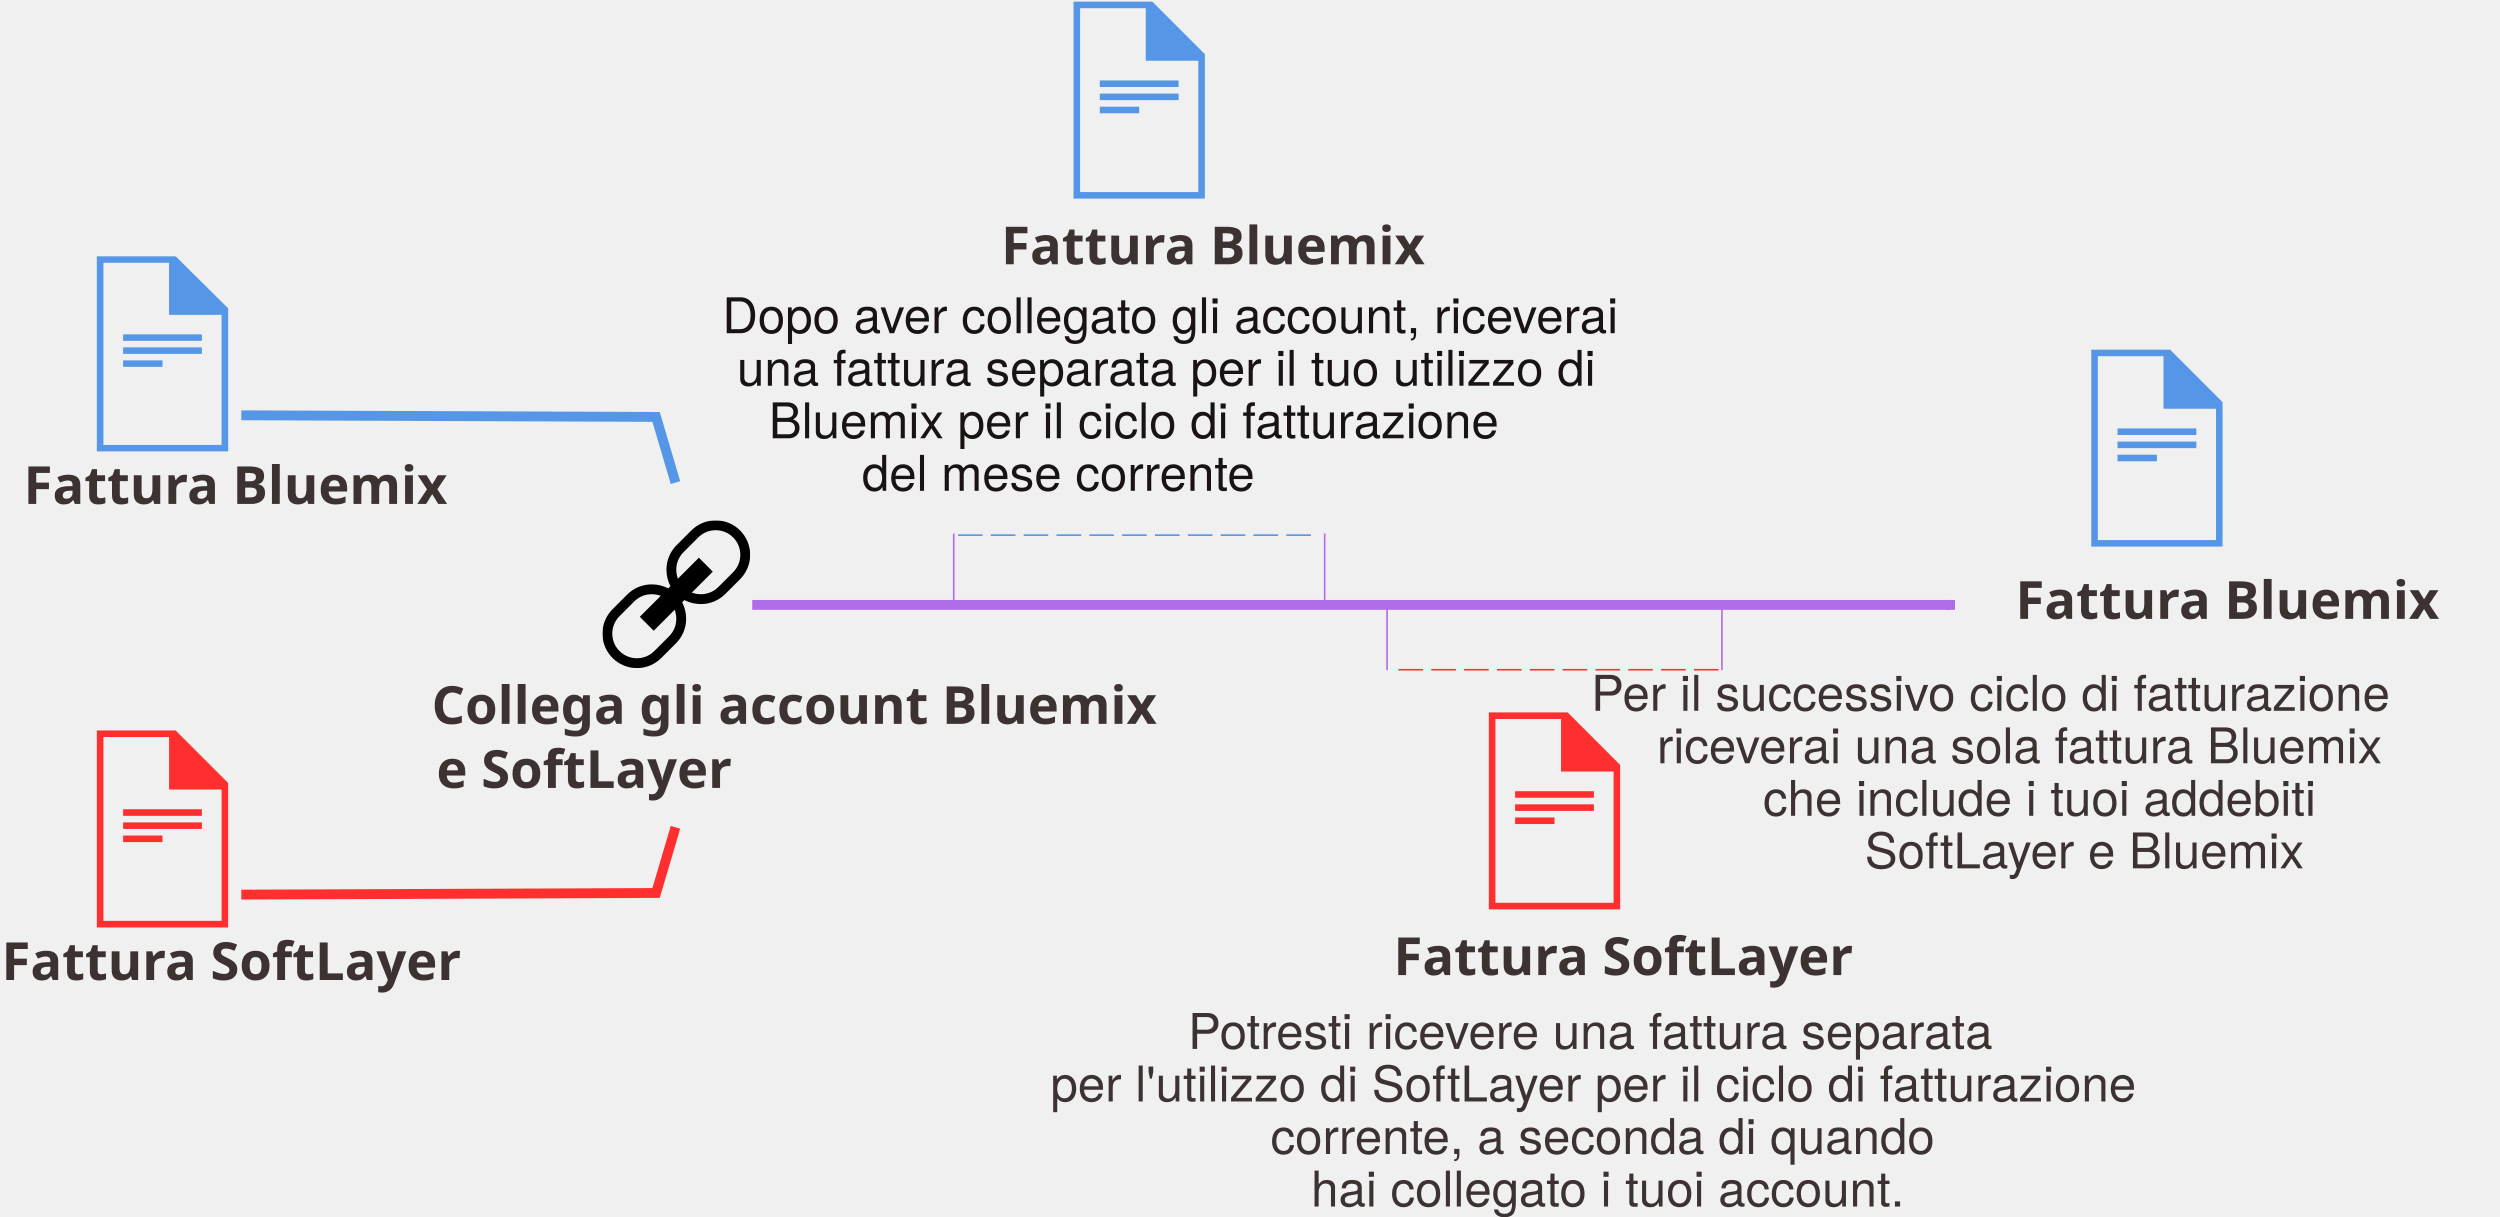
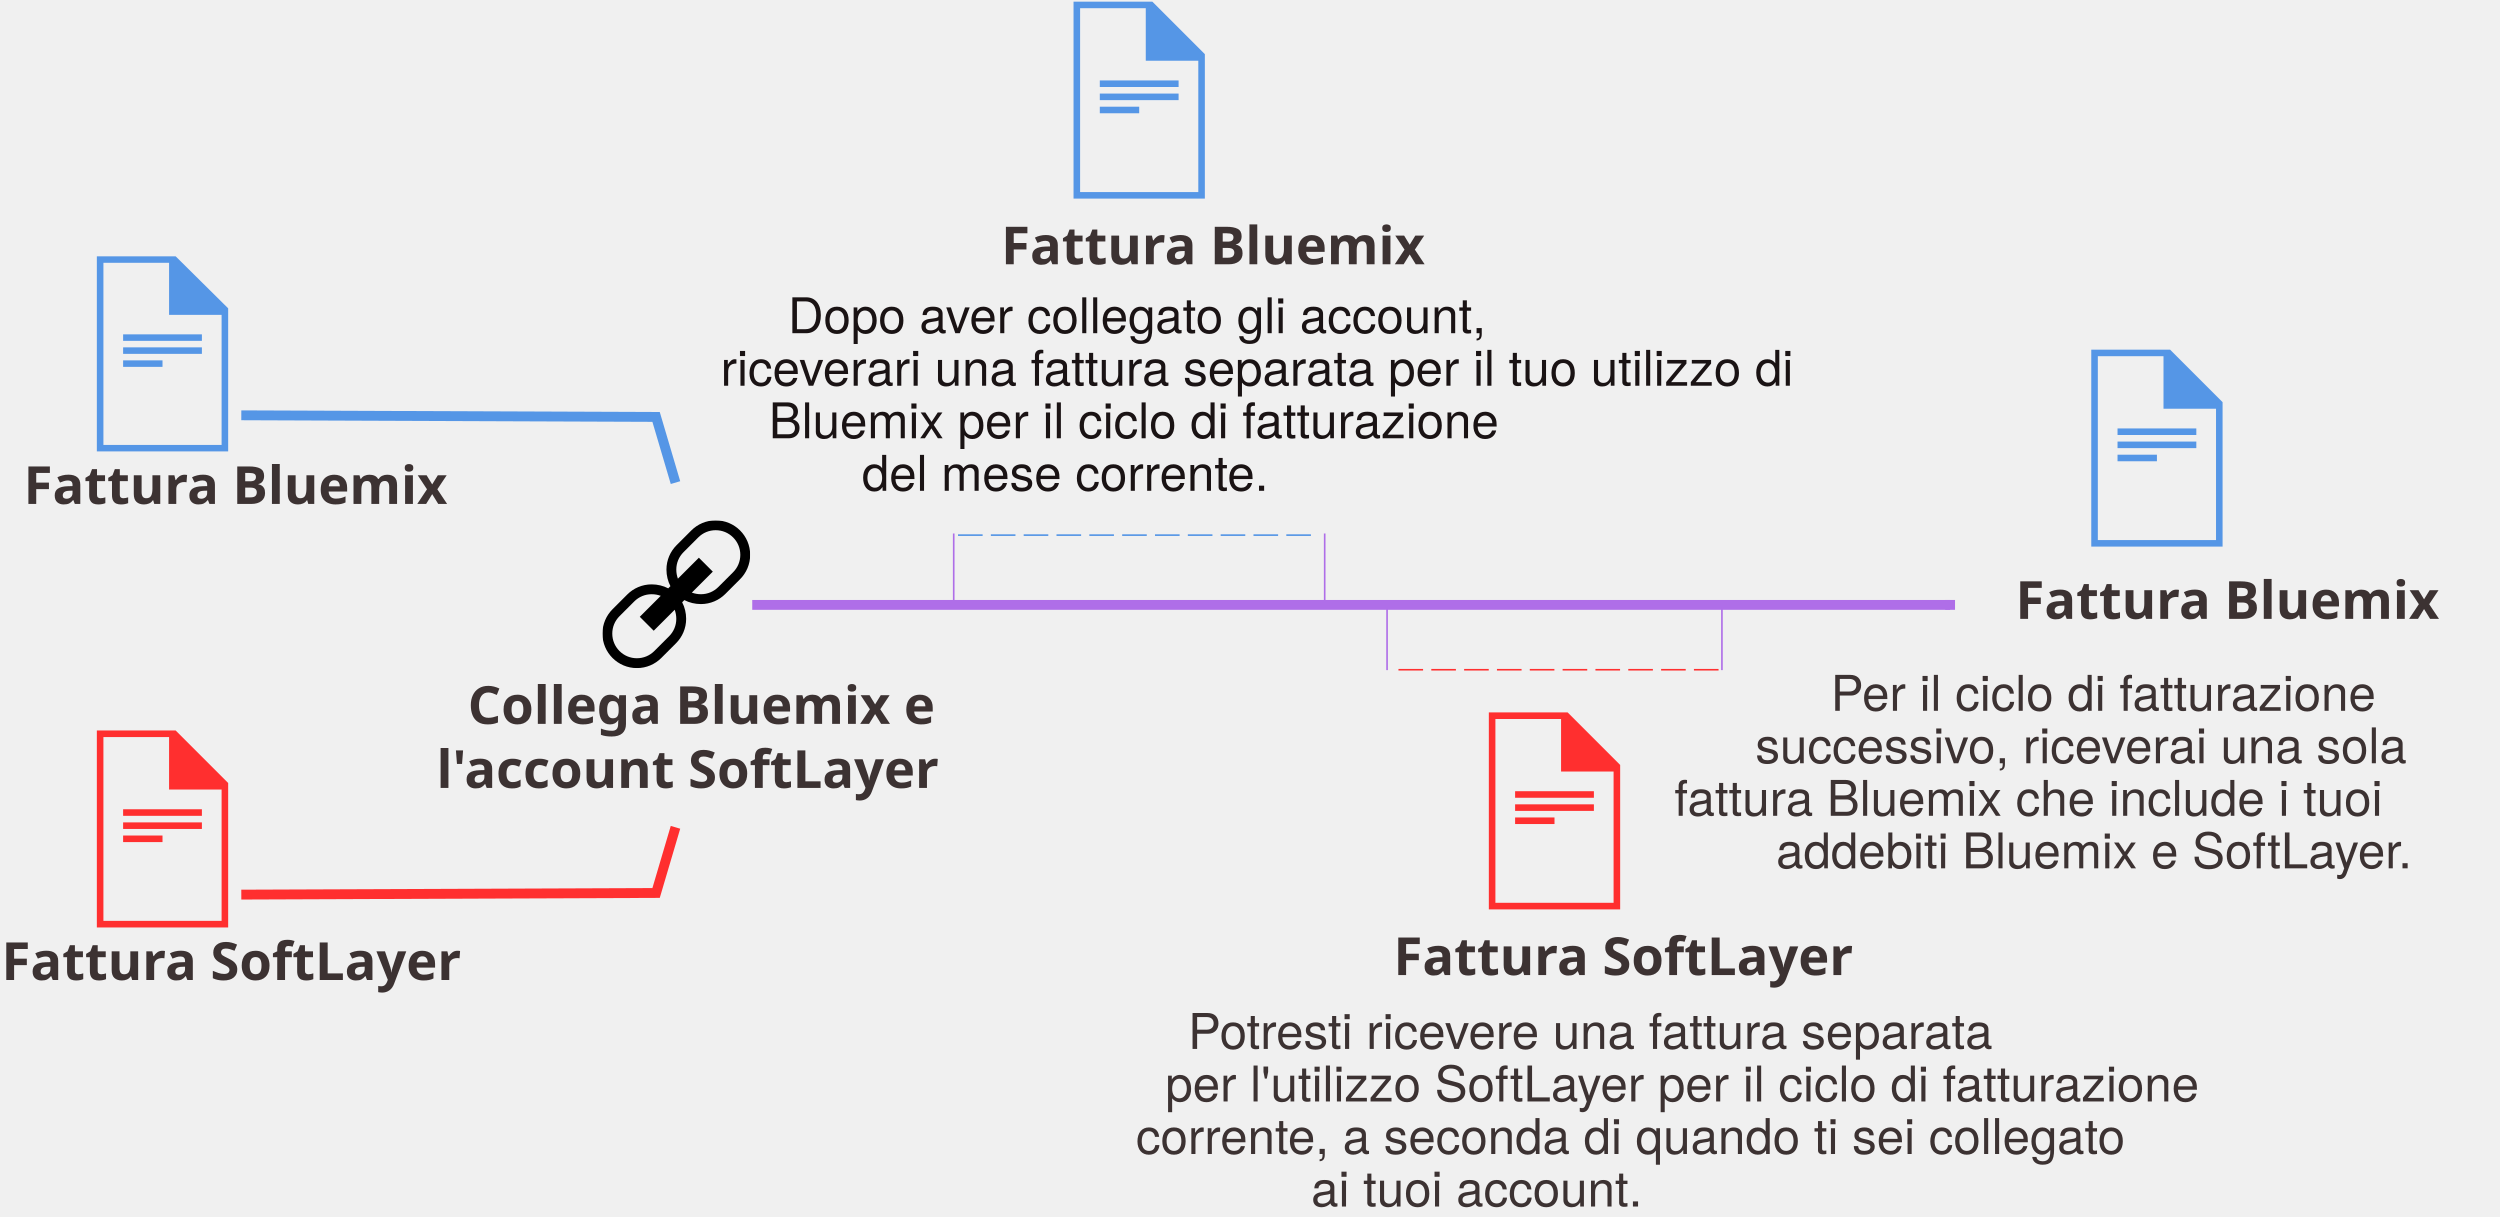
<svg xmlns="http://www.w3.org/2000/svg" xmlns:xlink="http://www.w3.org/1999/xlink" width="1523px" height="741px" viewBox="0 0 1523 741" version="1.1" id="svg2">
  <defs id="defs8">
    <polygon id="path-1" points="90 0 0 0 0 90 90 90" />
  </defs>
  <g id="Page-1" stroke="none" stroke-width="1" fill="none" fill-rule="evenodd">
    <g id="BluemixSoftLayerBill">
      <g id="g13">
        <g id="Desktop-HD">
          <polyline id="Stroke-36" stroke="#FF2F2F" stroke-width="6" points="147 545 399.684 544 411.504 504" />
          <polyline id="Stroke-38" stroke="#5596E6" stroke-width="6" points="147 253 399.684 254 411.504 294" />
          <text id="Bluemix-bill" font-size="32" font-weight="bold" style="font-weight:bold;font-size:32px;font-family:HelvNeueBoldforIBM, 'HelvNeue Bold for IBM';fill:#3c3232">
            <tspan x="14.424" y="307" id="tspan19">Fattura Bluemix</tspan>
          </text>
          <text id="SoftLayer-bill" font-size="32" font-weight="bold" style="font-weight:bold;font-size:32px;font-family:HelvNeueBoldforIBM, 'HelvNeue Bold for IBM';fill:#3c3232">
            <tspan x="0.952" y="597" id="tspan22">Fattura SoftLayer</tspan>
          </text>
          <g id="g24" transform="translate(59, 444)" fill="#FF2F2F">
            <path d="M0,0.999 L0,120.999 L80,120.999 L80,32.999 L48,0.999 L0,0.999 L0,0.999 Z M4,5.001 L44,5.001 L44,36.999 L76,36.999 L76,117.001 L4,117.001 L4,5.001 L4,5.001 Z" id="Fill-1" />
            <polygon id="Fill-2" points="16 53 64 53 64 49 16 49" />
            <polygon id="Fill-3" points="16 61 64 61 64 57 16 57" />
            <polygon id="Fill-4" points="16 69 40 69 40 65 16 65" />
          </g>
          <text id="text30" font-size="32" font-weight="bold" style="font-weight:bold;font-size:32px;font-family:HelvNeueBoldforIBM, 'HelvNeue Bold for IBM';fill:#3c3232">
            <tspan x="848.952" y="594" id="tspan32">Fattura SoftLayer</tspan>
          </text>
          <g id="g34" transform="translate(907, 433)" fill="#FF2F2F">
            <path d="M0,0.999 L0,120.999 L80,120.999 L80,32.999 L48,0.999 L0,0.999 L0,0.999 Z M4,5.001 L44,5.001 L44,36.999 L76,36.999 L76,117.001 L4,117.001 L4,5.001 L4,5.001 Z" id="path36" />
            <polygon id="polygon38" points="16 53 64 53 64 49 16 49" />
            <polygon id="polygon40" points="16 61 64 61 64 57 16 57" />
            <polygon id="polygon42" points="16 69 40 69 40 65 16 65" />
          </g>
          <g id="g44" transform="translate(59, 156)" fill="#5596E6">
            <path d="M0,0.142 L0,118.999 L80,118.999 L80,31.838 L48,0.142 L0,0.142 L0,0.142 Z M4,4.106 L44,4.106 L44,35.799 L76,35.799 L76,115.039 L4,115.039 L4,4.106 L4,4.106 Z" id="path46" />
            <polygon id="polygon48" points="16 51.648 64 51.648 64 47.686 16 47.686" />
            <polygon id="polygon50" points="16 59.571 64 59.571 64 55.61 16 55.61" />
            <polygon id="polygon52" points="16 67.495 40 67.495 40 63.533 16 63.533" />
          </g>
          <text id="text54" font-size="32" font-weight="bold" style="font-weight:bold;font-size:32px;font-family:HelvNeueBoldforIBM, 'HelvNeue Bold for IBM';fill:#3c3232">
            <tspan x="609.924" y="161" id="tspan56">Fattura Bluemix</tspan>
          </text>
          <g id="g58" transform="translate(654, 0)" fill="#5596E6">
            <path d="M0,0.999 L0,120.999 L80,120.999 L80,32.999 L48,0.999 L0,0.999 L0,0.999 Z M4,5.001 L44,5.001 L44,36.999 L76,36.999 L76,117.001 L4,117.001 L4,5.001 L4,5.001 Z" id="path60" />
            <polygon id="polygon62" points="16 53 64 53 64 49 16 49" />
            <polygon id="polygon64" points="16 61 64 61 64 57 16 57" />
            <polygon id="polygon66" points="16 69 40 69 40 65 16 65" />
          </g>
          <g id="g68" transform="translate(1274, 212)" fill="#5596E6">
            <path d="M0,0.999 L0,120.999 L80,120.999 L80,32.999 L48,0.999 L0,0.999 L0,0.999 Z M4,5.001 L44,5.001 L44,36.999 L76,36.999 L76,117.001 L4,117.001 L4,5.001 L4,5.001 Z" id="path70" />
            <polygon id="polygon72" points="16 53 64 53 64 49 16 49" />
            <polygon id="polygon74" points="16 61 64 61 64 57 16 57" />
            <polygon id="polygon76" points="16 69 40 69 40 65 16 65" />
          </g>
          <g id="g78" transform="translate(367, 317)">
            <g id="Fill-1-Clipped">
              <mask id="mask-2" fill="white">
                <use xlink:href="#path-1" id="use82" />
              </mask>
              <g id="g84" />
              <path d="M79.606,31.606 L70.606,40.606 C67.773,43.44 64.006,45 60,45 C58.072,45 56.197,44.652 54.465,44.02 L67.243,31.243 L58.758,22.758 L45.979,35.535 C45.348,33.804 45,31.929 45,30 C45,25.993 46.56,22.227 49.393,19.393 L58.393,10.393 C61.227,7.56 64.993,6 69,6 C73.006,6 76.773,7.56 79.606,10.393 C82.44,13.227 84,16.993 84,21 C84,25.006 82.44,28.773 79.606,31.606 M45,60 C45,64.006 43.44,67.773 40.606,70.606 L31.606,79.606 C28.773,82.44 25.006,84 21,84 C16.993,84 13.227,82.44 10.393,79.606 C7.56,76.773 6,73.006 6,69 C6,64.993 7.56,61.227 10.393,58.393 L19.393,49.393 C22.227,46.56 25.993,45 30,45 C31.929,45 33.804,45.348 35.535,45.979 L22.758,58.758 L31.243,67.243 L44.02,54.465 C44.652,56.197 45,58.072 45,60 M83.85,6.151 C80.049,2.352 74.799,-0 69,-0 C63.201,-0 57.951,2.352 54.151,6.151 L45.151,15.151 C41.352,18.951 39,24.201 39,30 C39,33.616 39.858,37.077 41.422,40.092 L40.092,41.422 C37.078,39.858 33.616,39 30,39 C24.201,39 18.951,41.352 15.151,45.151 L6.151,54.151 C2.352,57.951 -0,63.201 -0,69 C-0,74.799 2.352,80.049 6.151,83.85 C9.951,87.649 15.201,90 21,90 C26.799,90 32.049,87.649 35.85,83.85 L44.85,74.85 C48.649,71.049 51,65.799 51,60 C51,56.383 50.143,52.923 48.577,49.908 L49.908,48.577 C52.923,50.143 56.383,51 60,51 C65.799,51 71.049,48.649 74.85,44.85 L83.85,35.85 C87.649,32.049 90,26.799 90,21 C90,15.201 87.649,9.951 83.85,6.151" id="path86" fill="#000000" mask="url(#mask-2)" />
            </g>
          </g>
-           <text id="Link-Bluemix-and" font-size="32" font-weight="bold" style="font-weight:bold;font-size:32px;font-family:HelvNeueBoldforIBM, 'HelvNeue Bold for IBM';fill:#3c3232" x="-22">
-             <tspan x="262.956" y="441" id="tspan89">Collega gli account Bluemix</tspan>
+           <text id="Link-Bluemix-and" font-size="32" font-weight="bold" style="font-weight:bold;font-size:32px;font-family:HelvNeueBoldforIBM, 'HelvNeue Bold for IBM';fill:#3c3232">
+             <tspan x="284.956" y="441" id="tspan89">Collega Bluemix e</tspan>
          </text>
          <text id="SoftLayer-accounts" font-size="32" font-weight="bold" style="font-weight:bold;font-size:32px;font-family:HelvNeueBoldforIBM, 'HelvNeue Bold for IBM';fill:#3c3232">
-             <tspan x="265.916" y="480" id="tspan92">e SoftLayer</tspan>
+             <tspan x="265.916" y="480" id="tspan92">l'account SoftLayer</tspan>
          </text>
-           <text id="For-the-next-billing-cycle,-you" font-size="30" font-weight="normal" style="font-weight:normal;font-size:30px;font-family:HelveticaNeue, 'Helvetica Neue';fill:#3c3232" x="-146">
-             <tspan x="969.285" y="433" id="tspan95">Per il successivo ciclo di fatturazione</tspan>
+           <text id="For-the-next-billing-cycle,-you" font-size="30" font-weight="normal" style="font-weight:normal;font-size:30px;font-family:HelveticaNeue, 'Helvetica Neue';fill:#3c3232">
+             <tspan x="1115.285" y="433" id="tspan95">Per il ciclo di fatturazione</tspan>
          </text>
-           <text id="will-receive-a-singl" font-size="30" font-weight="normal" style="font-weight:normal;font-size:30px;font-family:HelveticaNeue, 'Helvetica Neue';fill:#3c3232" x="-112">
-             <tspan x="1009.395" y="465" id="tspan98">riceverai una sola fattura Bluemix</tspan>
+           <text id="will-receive-a-singl" font-size="30" font-weight="normal" style="font-weight:normal;font-size:30px;font-family:HelveticaNeue, 'Helvetica Neue';fill:#3c3232" x="-52">
+             <tspan x="1069.395" y="465" id="tspan98">successivo, riceverai una sola</tspan>
          </text>
-           <text id="bill-that-includes-your-SoftLayer" font-size="30" font-weight="normal" style="font-weight:normal;font-size:30px;font-family:HelveticaNeue, 'Helvetica Neue';fill:#3c3232" x="-26">
-             <tspan x="1074" y="497" id="tspan101">che include i tuoi addebiti</tspan>
+           <text id="bill-that-includes-your-SoftLayer" font-size="30" font-weight="normal" style="font-weight:normal;font-size:30px;font-family:HelveticaNeue, 'Helvetica Neue';fill:#3c3232" x="-80">
+             <tspan x="1020" y="497" id="tspan101">fattura Bluemix che include i tuoi</tspan>
          </text>
-           <text id="and-Bluemix-charges" font-size="30" font-weight="normal" style="font-weight:normal;font-size:30px;font-family:HelveticaNeue, 'Helvetica Neue';fill:#3c3232" x="-34">
-             <tspan x="1136.005" y="529" id="tspan104">SoftLayer e Bluemix</tspan>
+           <text id="and-Bluemix-charges" font-size="30" font-weight="normal" style="font-weight:normal;font-size:30px;font-family:HelveticaNeue, 'Helvetica Neue';fill:#3c3232" x="-88">
+             <tspan x="1082.005" y="529" id="tspan104">addebiti Bluemix e SoftLayer.</tspan>
          </text>
          <text id="text106" font-size="32" font-weight="bold" style="font-weight:bold;font-size:32px;font-family:HelvNeueBoldforIBM, 'HelvNeue Bold for IBM';fill:#3c3232">
            <tspan x="1227.864" y="377" id="tspan108">Fattura Bluemix</tspan>
          </text>
          <g id="Group" transform="translate(823.5, 368.5) scale(1, -1) translate(-823.5, -368.5) translate(458, 365)" stroke="#AF6EE8" stroke-width="6">
            <path d="M0.26,3.5 L730,3.5" id="Line" />
            <path d="M730,0.5 L730,6.5" id="Line-decoration-1" />
          </g>
-           <text id="After-you-link-accounts,-you" font-size="30" font-weight="normal" style="font-weight:normal;font-size:30px;font-family:HelveticaNeue, 'Helvetica Neue';fill:#1a1314" x="-40">
-             <tspan x="440.04" y="203" id="tspan114">Dopo aver collegato gli account, riceverai</tspan>
+           <text id="After-you-link-accounts,-you" font-size="30" font-weight="normal" style="font-weight:normal;font-size:30px;font-family:HelveticaNeue, 'Helvetica Neue';fill:#1a1314">
+             <tspan x="480.04" y="203" id="tspan114">Dopo aver collegato gli account,</tspan>
          </text>
-           <text id="will-receive-a-separate-bill-for-your" font-size="30" font-weight="normal" style="font-weight:normal;font-size:30px;font-family:HelveticaNeue, 'Helvetica Neue';fill:#1a1314" x="10">
-             <tspan x="449" y="235" id="tspan117">una fattura separata per il tuo utilizzo di</tspan>
+           <text id="will-receive-a-separate-bill-for-your" font-size="30" font-weight="normal" style="font-weight:normal;font-size:30px;font-family:HelveticaNeue, 'Helvetica Neue';fill:#1a1314">
+             <tspan x="439" y="235" id="tspan117">riceverari una fattura separata per il tuo utilizzo di</tspan>
          </text>
          <text id="Bluemix-usage-for-the-current" font-size="30" font-weight="normal" style="font-weight:normal;font-size:30px;font-family:HelveticaNeue, 'Helvetica Neue';fill:#1a1314">
            <tspan x="468.385" y="267" id="tspan120">Bluemix per il ciclo di fatturazione</tspan>
          </text>
          <text id="month’s-billing-cycle." font-size="30" font-weight="normal" style="font-weight:normal;font-size:30px;font-family:HelveticaNeue, 'Helvetica Neue';fill:#1a1314">
-             <tspan x="525.04" y="299" id="tspan123">del mese corrente</tspan>
+             <tspan x="525.04" y="299" id="tspan123">del mese corrente.</tspan>
          </text>
          <text id="You-might-receive-a-separate-bill" font-size="30" font-weight="normal" style="font-weight:normal;font-size:30px;font-family:HelveticaNeue, 'Helvetica Neue';fill:#3c3232">
            <tspan x="723.77" y="639" id="tspan126">Potresti ricevere una fattura separata</tspan>
          </text>
-           <text id="for-SoftLayer-usage-for-the-current" font-size="30" font-weight="normal" style="font-weight:normal;font-size:30px;font-family:HelveticaNeue, 'Helvetica Neue';fill:#3c3232" x="-70">
-             <tspan x="639.93" y="671" id="tspan129">per l'utilizzo di SoftLayer per il ciclo di fatturazione</tspan>
+           <text id="for-SoftLayer-usage-for-the-current" font-size="30" font-weight="normal" style="font-weight:normal;font-size:30px;font-family:HelveticaNeue, 'Helvetica Neue';fill:#3c3232">
+             <tspan x="709.93" y="671" id="tspan129">per l'utilizzo SoftLayer per il ciclo di fatturazione</tspan>
          </text>
-           <text id="billing-cycle,-depending-on-when-you" font-size="30" font-weight="normal" style="font-weight:normal;font-size:30px;font-family:HelveticaNeue, 'Helvetica Neue';fill:#3c3232" x="82">
-             <tspan x="774" y="703" id="tspan132">corrente, a seconda di quando</tspan>
+           <text id="billing-cycle,-depending-on-when-you" font-size="30" font-weight="normal" style="font-weight:normal;font-size:30px;font-family:HelveticaNeue, 'Helvetica Neue';fill:#3c3232">
+             <tspan x="692" y="703" id="tspan132">corrente, a seconda di quando ti sei collegato</tspan>
          </text>
          <text id="linked-your-accounts." font-size="30" font-weight="normal" style="font-weight:normal;font-size:30px;font-family:HelveticaNeue, 'Helvetica Neue';fill:#3c3232">
-             <tspan x="798.73" y="735" id="tspan135">hai collegato i tuoi account.</tspan>
+             <tspan x="798.73" y="735" id="tspan135">ai tuoi account.</tspan>
          </text>
          <g id="Group-2" transform="translate(581, 325)">
            <path d="M2.62,0 L220.515,0" id="path138" stroke="#5596E6" stroke-dasharray="15,5" transform="translate(111.5677, 0.5) scale(1, -1) translate(-111.5677, -0.5) " />
            <path d="M0,0 L0,41" id="path140" stroke="#AF6EE8" transform="translate(0.5, 20.5) scale(1, -1) translate(-0.5, -20.5) " />
            <path d="M226,0 L226,41" id="Line-Copy" stroke="#AF6EE8" transform="translate(226.5, 20.5) scale(1, -1) translate(-226.5, -20.5) " />
          </g>
          <g id="g143" transform="translate(946.5, 388.5) rotate(180) translate(-946.5, -388.5) translate(844, 368)">
            <path d="M2.058,0 L198.164,0" id="path145" stroke="#FF2F2F" stroke-dasharray="15,5" transform="translate(100.1109, 0.5) scale(1, -1) translate(-100.1109, -0.5) " />
            <path d="M0,0.774 L0,41" id="path147" stroke="#AF6EE8" transform="translate(0.5, 20.8871) scale(1, -1) translate(-0.5, -20.8871) " />
            <path d="M204,0.774 L204,41" id="path149" stroke="#AF6EE8" transform="translate(204.5, 20.8871) scale(1, -1) translate(-204.5, -20.8871) " />
          </g>
        </g>
      </g>
    </g>
  </g>
</svg>
